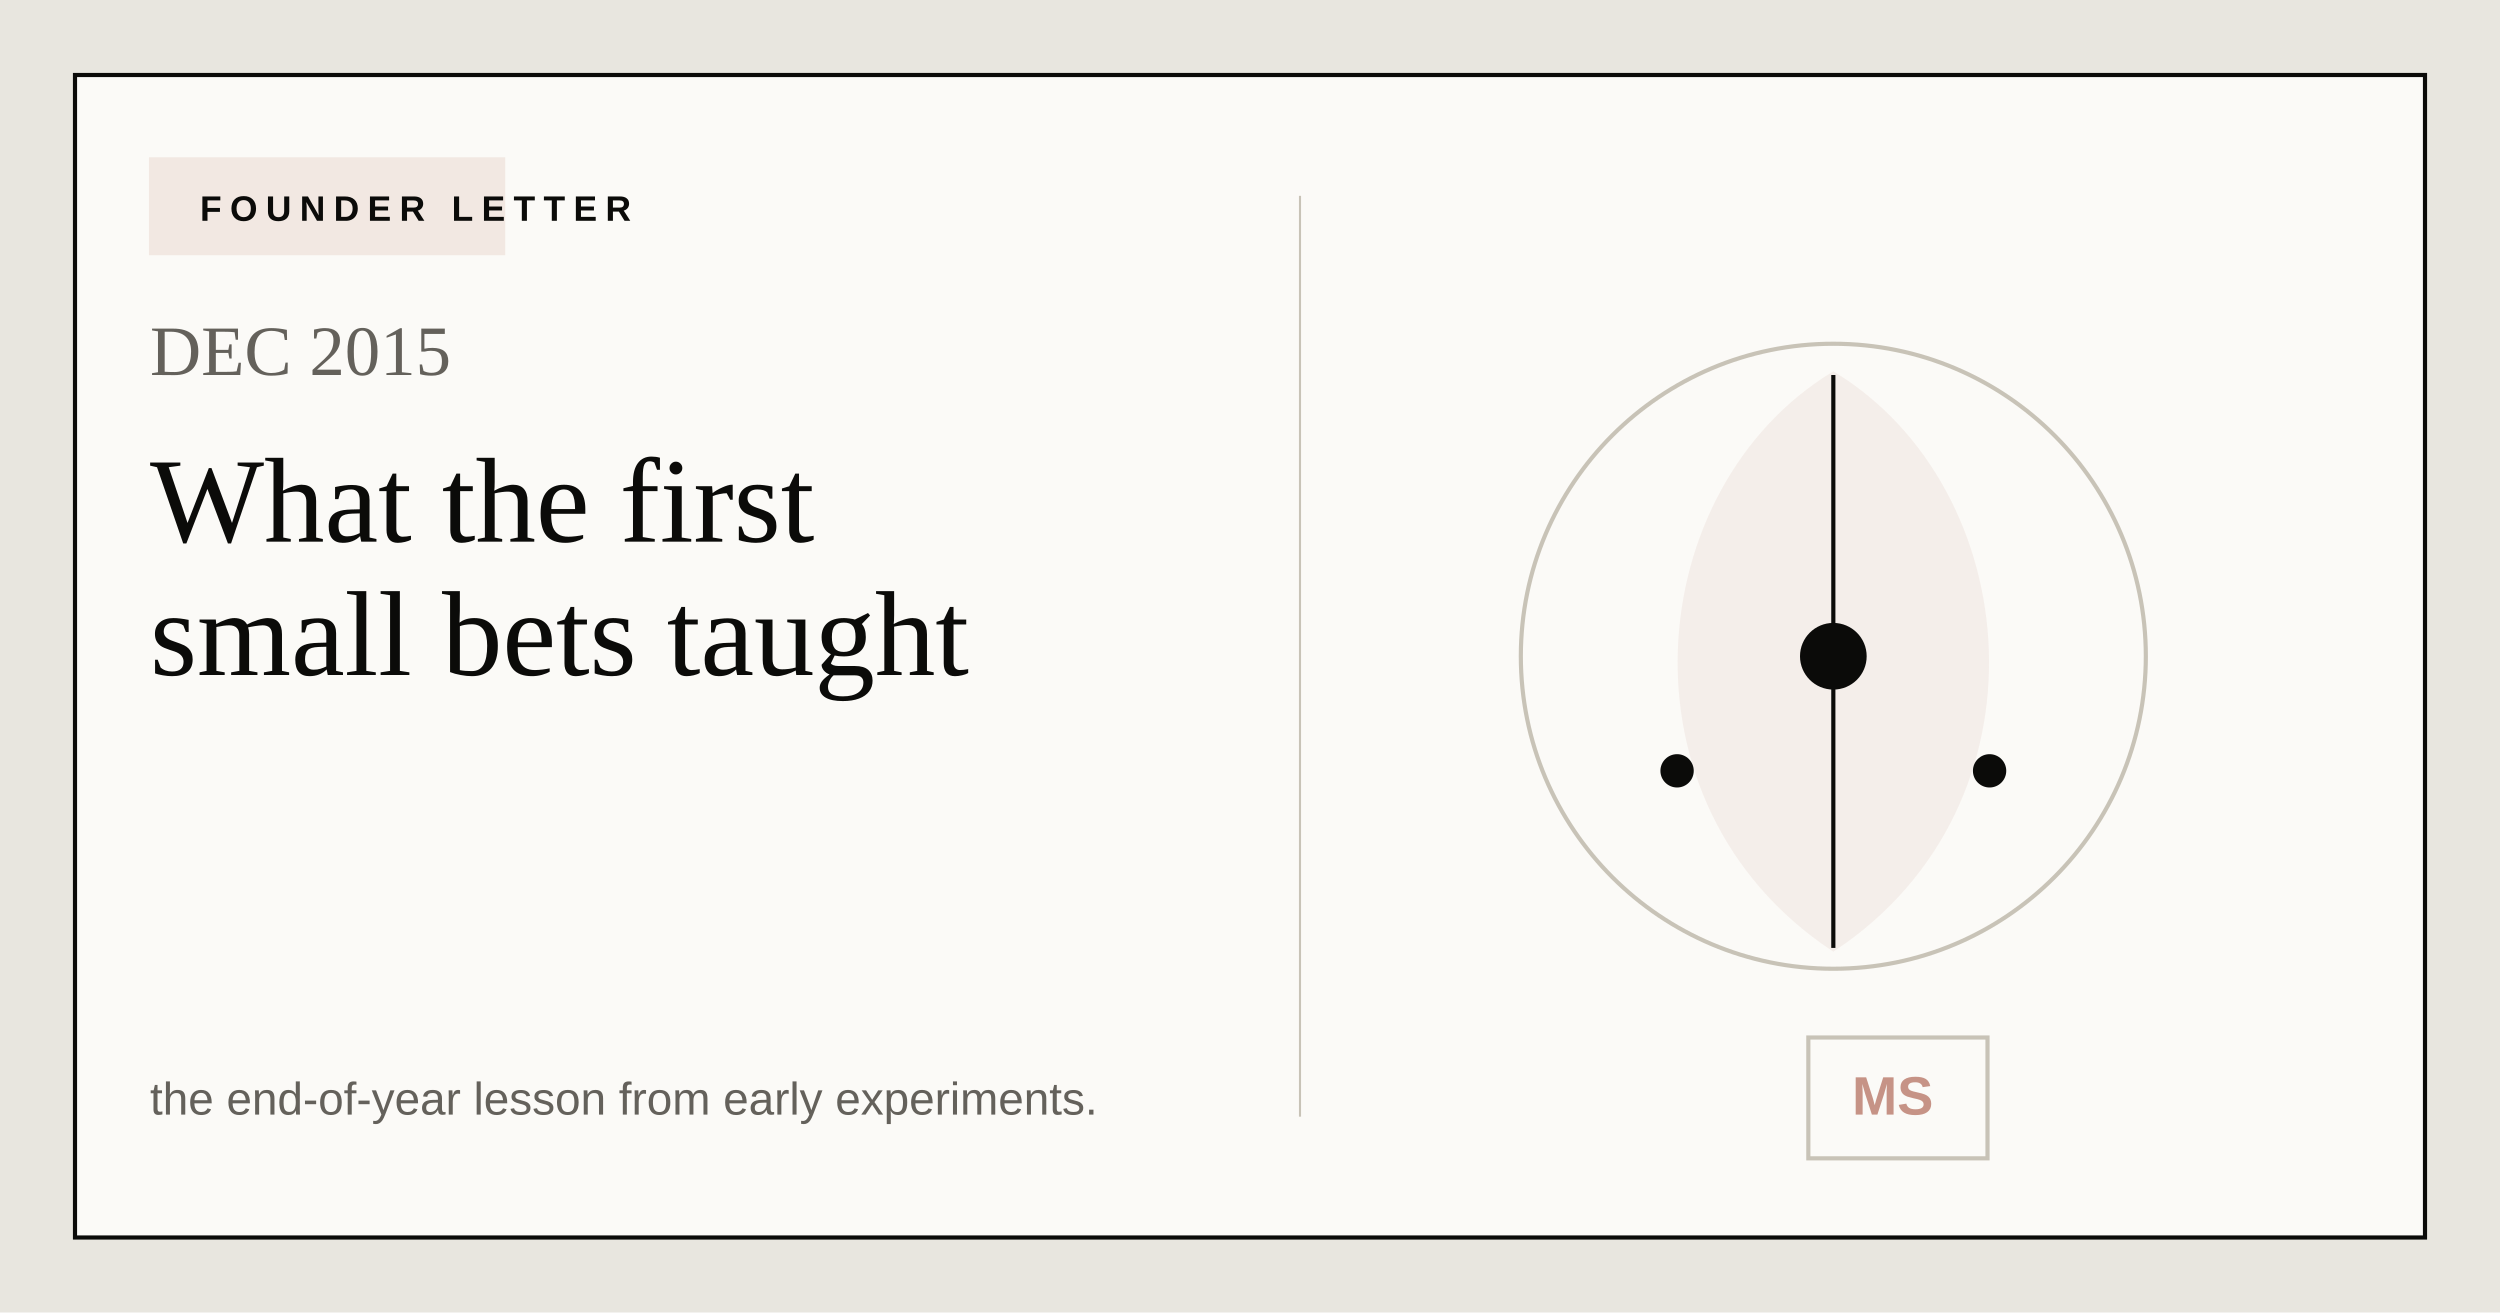
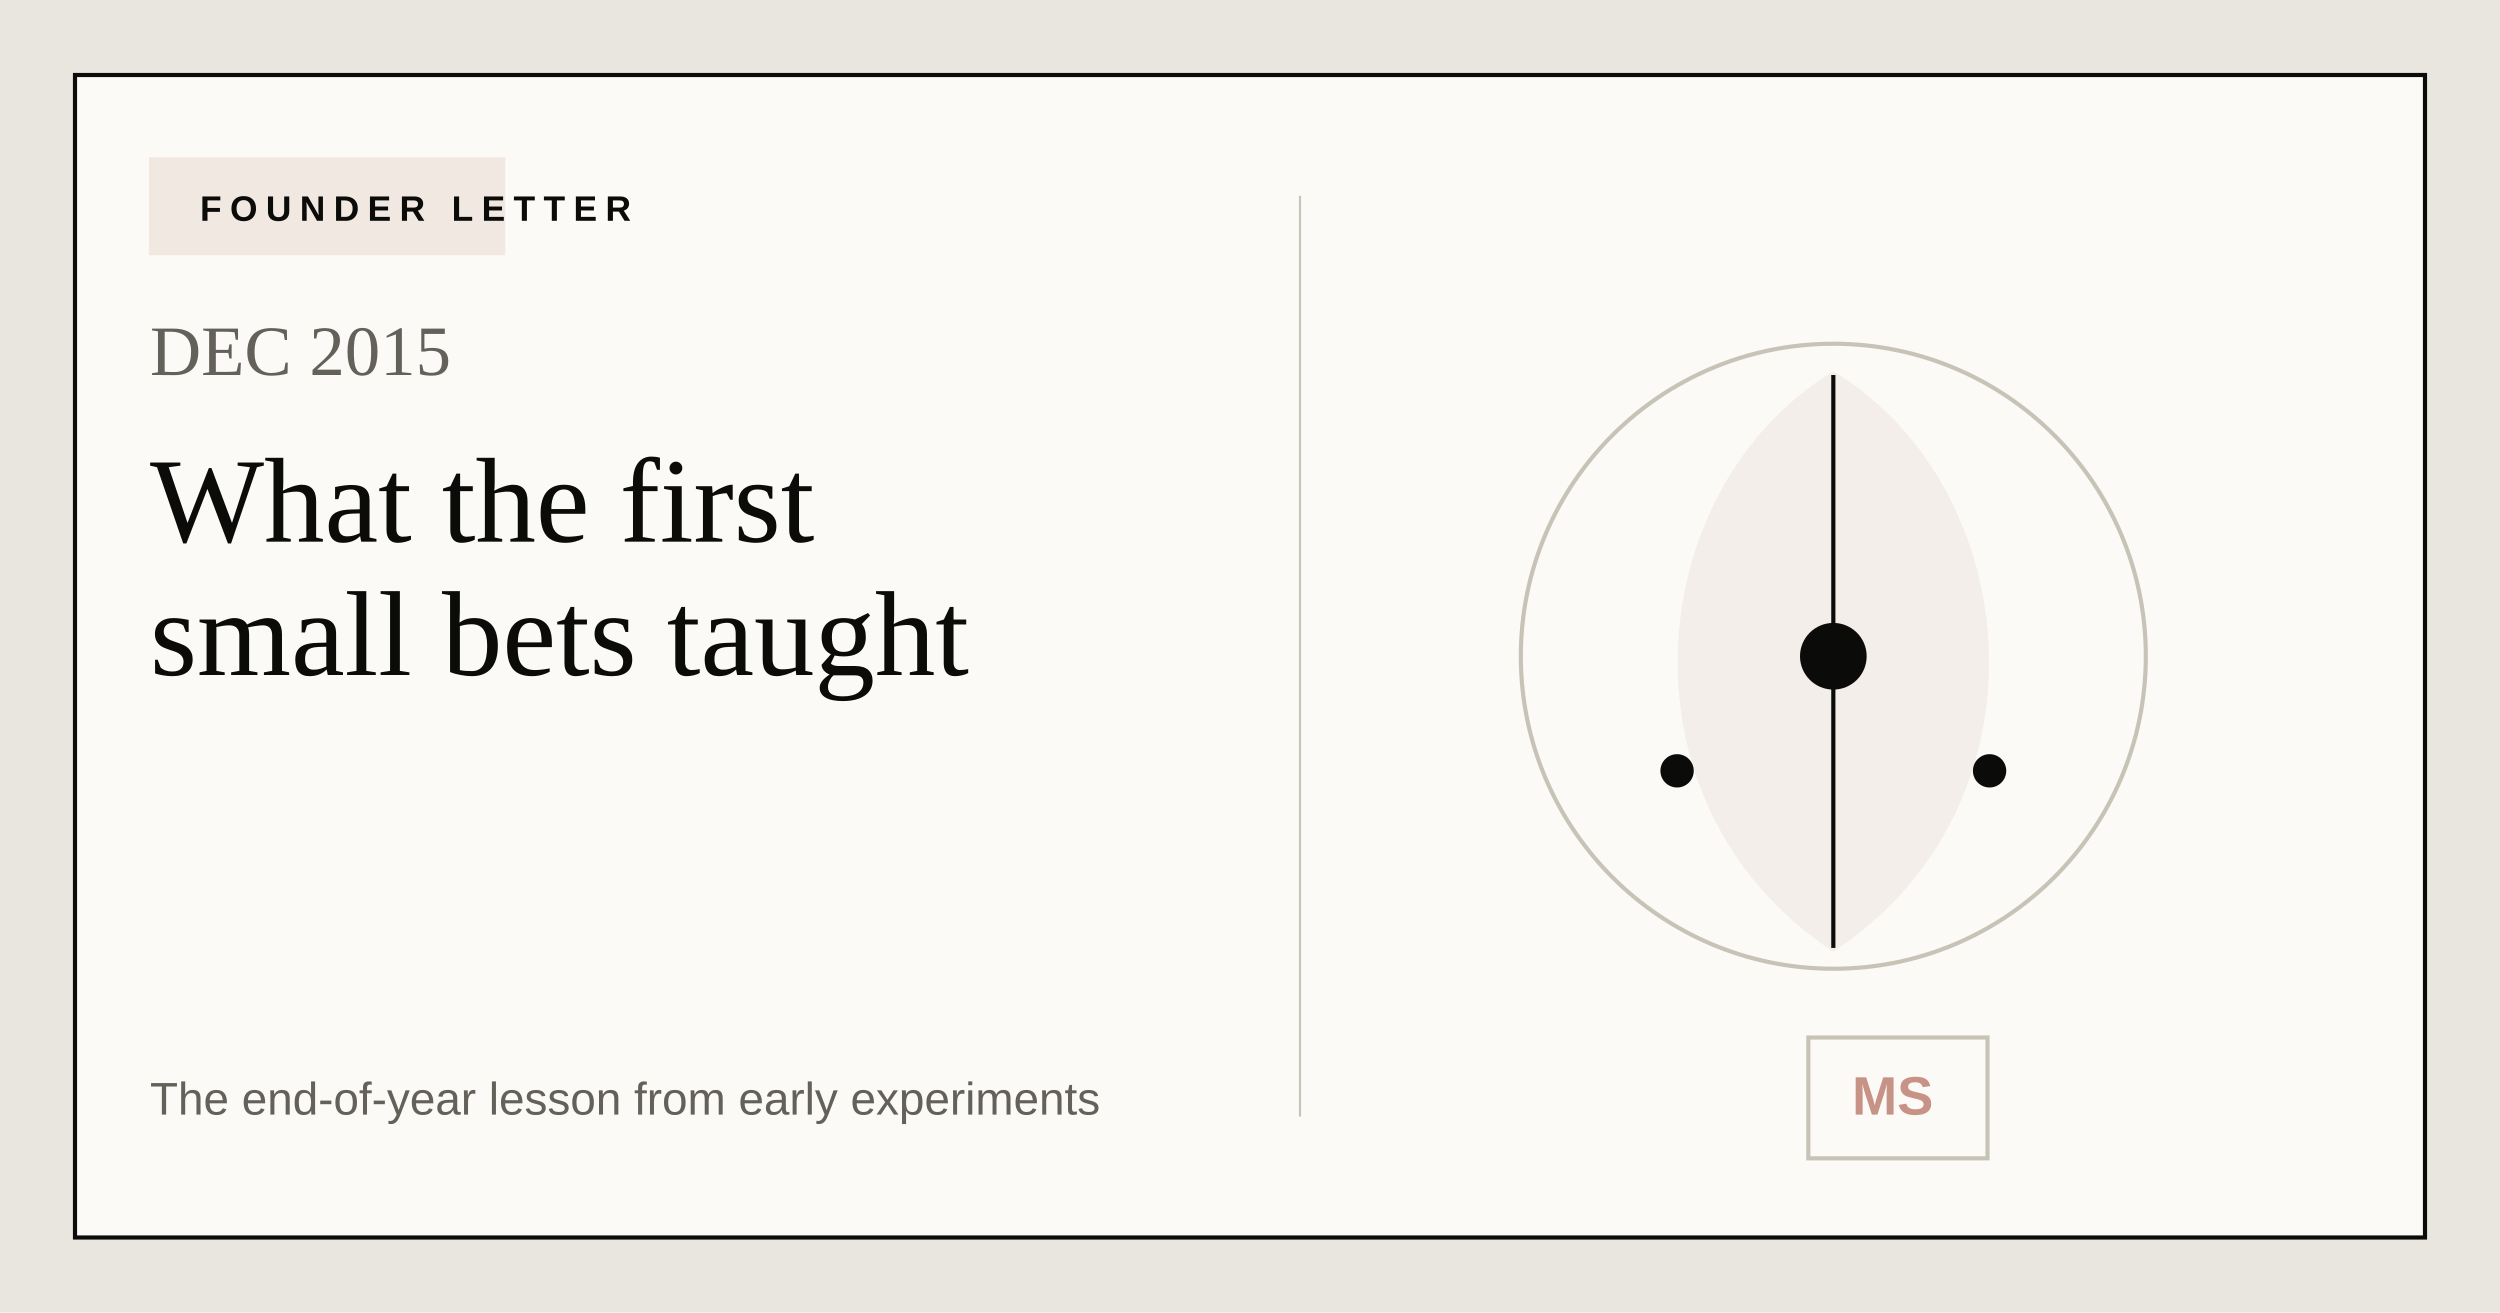
<svg xmlns="http://www.w3.org/2000/svg" width="1200" height="630" viewBox="0 0 1200 630" role="img" aria-labelledby="title desc">
  <rect width="1200" height="630" fill="#e8e6df" />
  <rect x="36" y="36" width="1128" height="558" fill="#fbfaf7" stroke="#0b0b09" stroke-width="2" />
  <rect x="72" y="76" width="170" height="46" fill="#c69386" opacity="0.18" stroke="#c69386" stroke-width="1" />
  <text x="96" y="106" font-family="Arial, Helvetica, sans-serif" font-size="17" font-weight="700" letter-spacing="4" fill="#0b0b09">FOUNDER LETTER</text>
  <text x="72" y="180" font-family="Georgia, 'Times New Roman', serif" font-size="34" fill="#64615b">DEC 2015</text>
  <text x="72" y="260" font-family="Georgia, 'Times New Roman', serif" font-size="58" font-weight="500" fill="#0b0b09">What the first</text>
  <text x="72" y="324" font-family="Georgia, 'Times New Roman', serif" font-size="58" font-weight="500" fill="#0b0b09">small bets taught</text>
-   <text x="72" y="535" font-family="Arial, Helvetica, sans-serif" font-size="22" fill="#64615b">the end-of-year lesson from early experiments.</text>
+   <text x="72" y="535" font-family="Arial, Helvetica, sans-serif" font-size="22" fill="#64615b">The end-of-year lesson from early experiments</text>
  <circle cx="880" cy="315" r="150" fill="none" stroke="#c8c3b7" stroke-width="2" />
  <path d="M880 455 C775 385 790 235 880 180 C970 235 985 385 880 455Z" fill="#c69386" opacity="0.12" stroke="#c69386" stroke-width="3" />
  <path d="M880 455 V180" stroke="#0b0b09" stroke-width="2" />
  <circle cx="880" cy="315" r="16" fill="#0b0b09" />
  <circle cx="805" cy="370" r="8" fill="#0b0b09" />
  <circle cx="955" cy="370" r="8" fill="#0b0b09" />
  <line x1="624" y1="94" x2="624" y2="536" stroke="#c8c3b7" stroke-width="1" />
  <rect x="868" y="498" width="86" height="58" fill="#fbfaf7" stroke="#c8c3b7" stroke-width="2" />
  <text x="889" y="535" font-family="Arial, Helvetica, sans-serif" font-size="26" font-weight="700" fill="#c69386">MS</text>
</svg>
